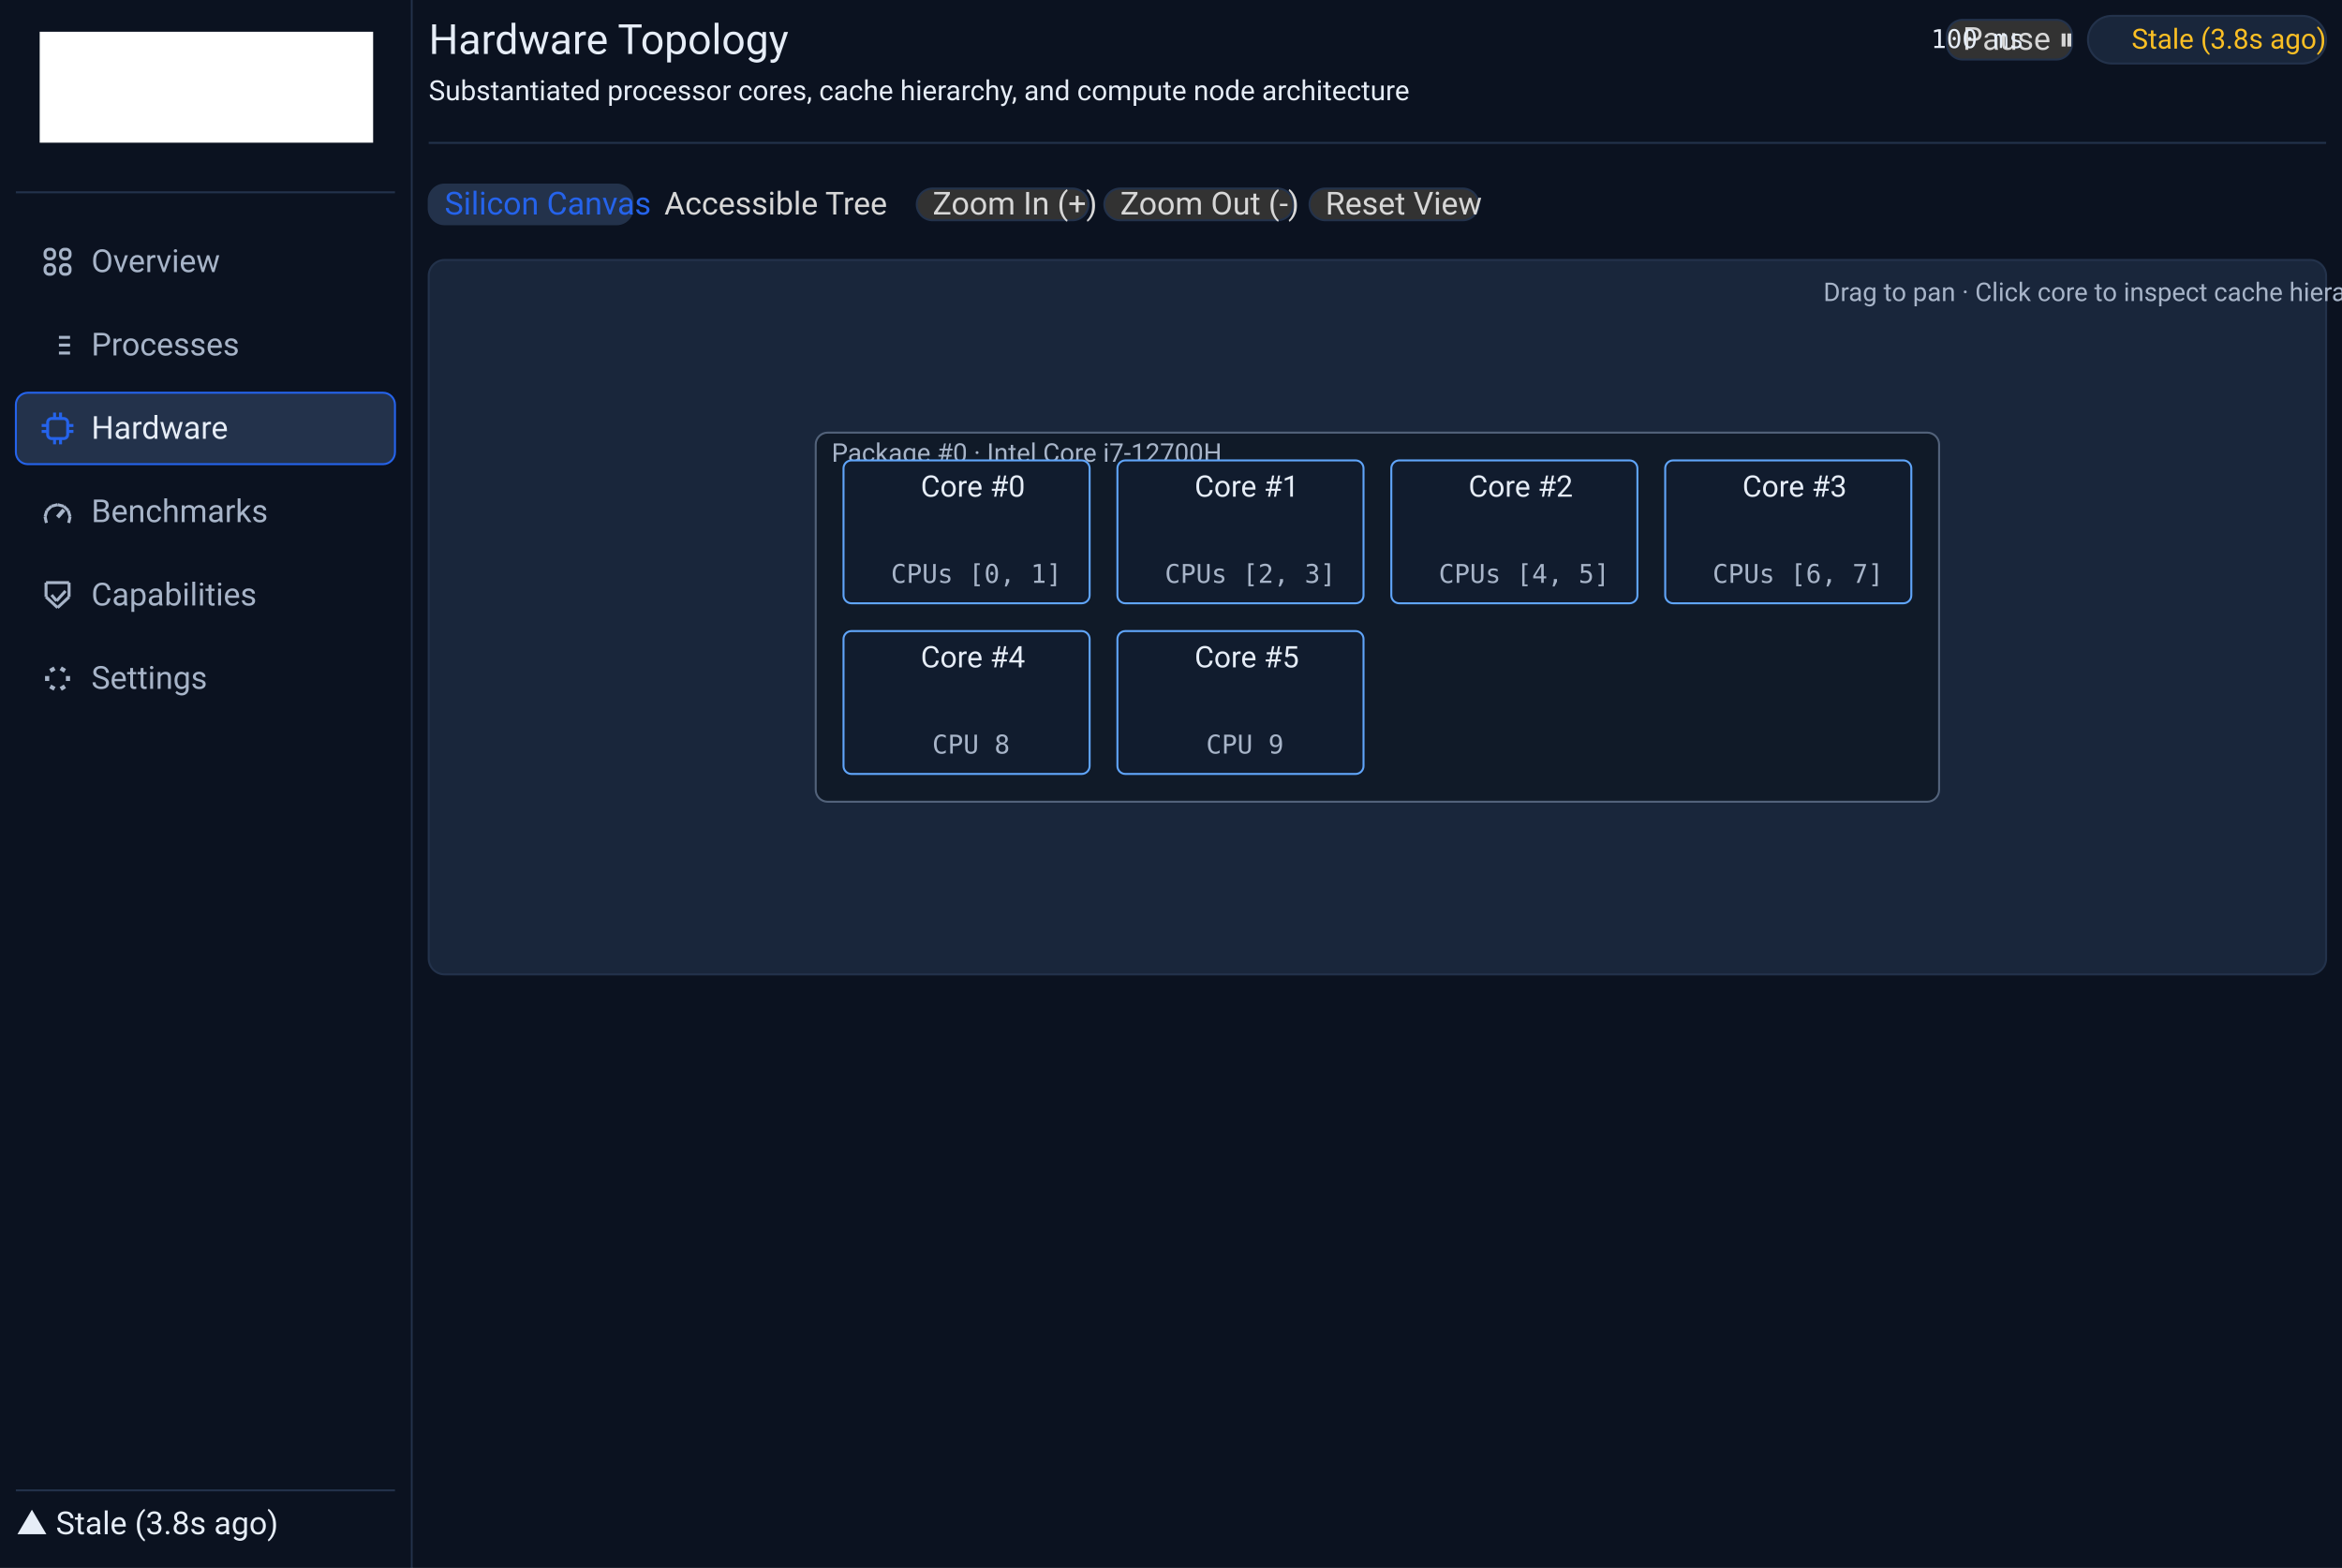
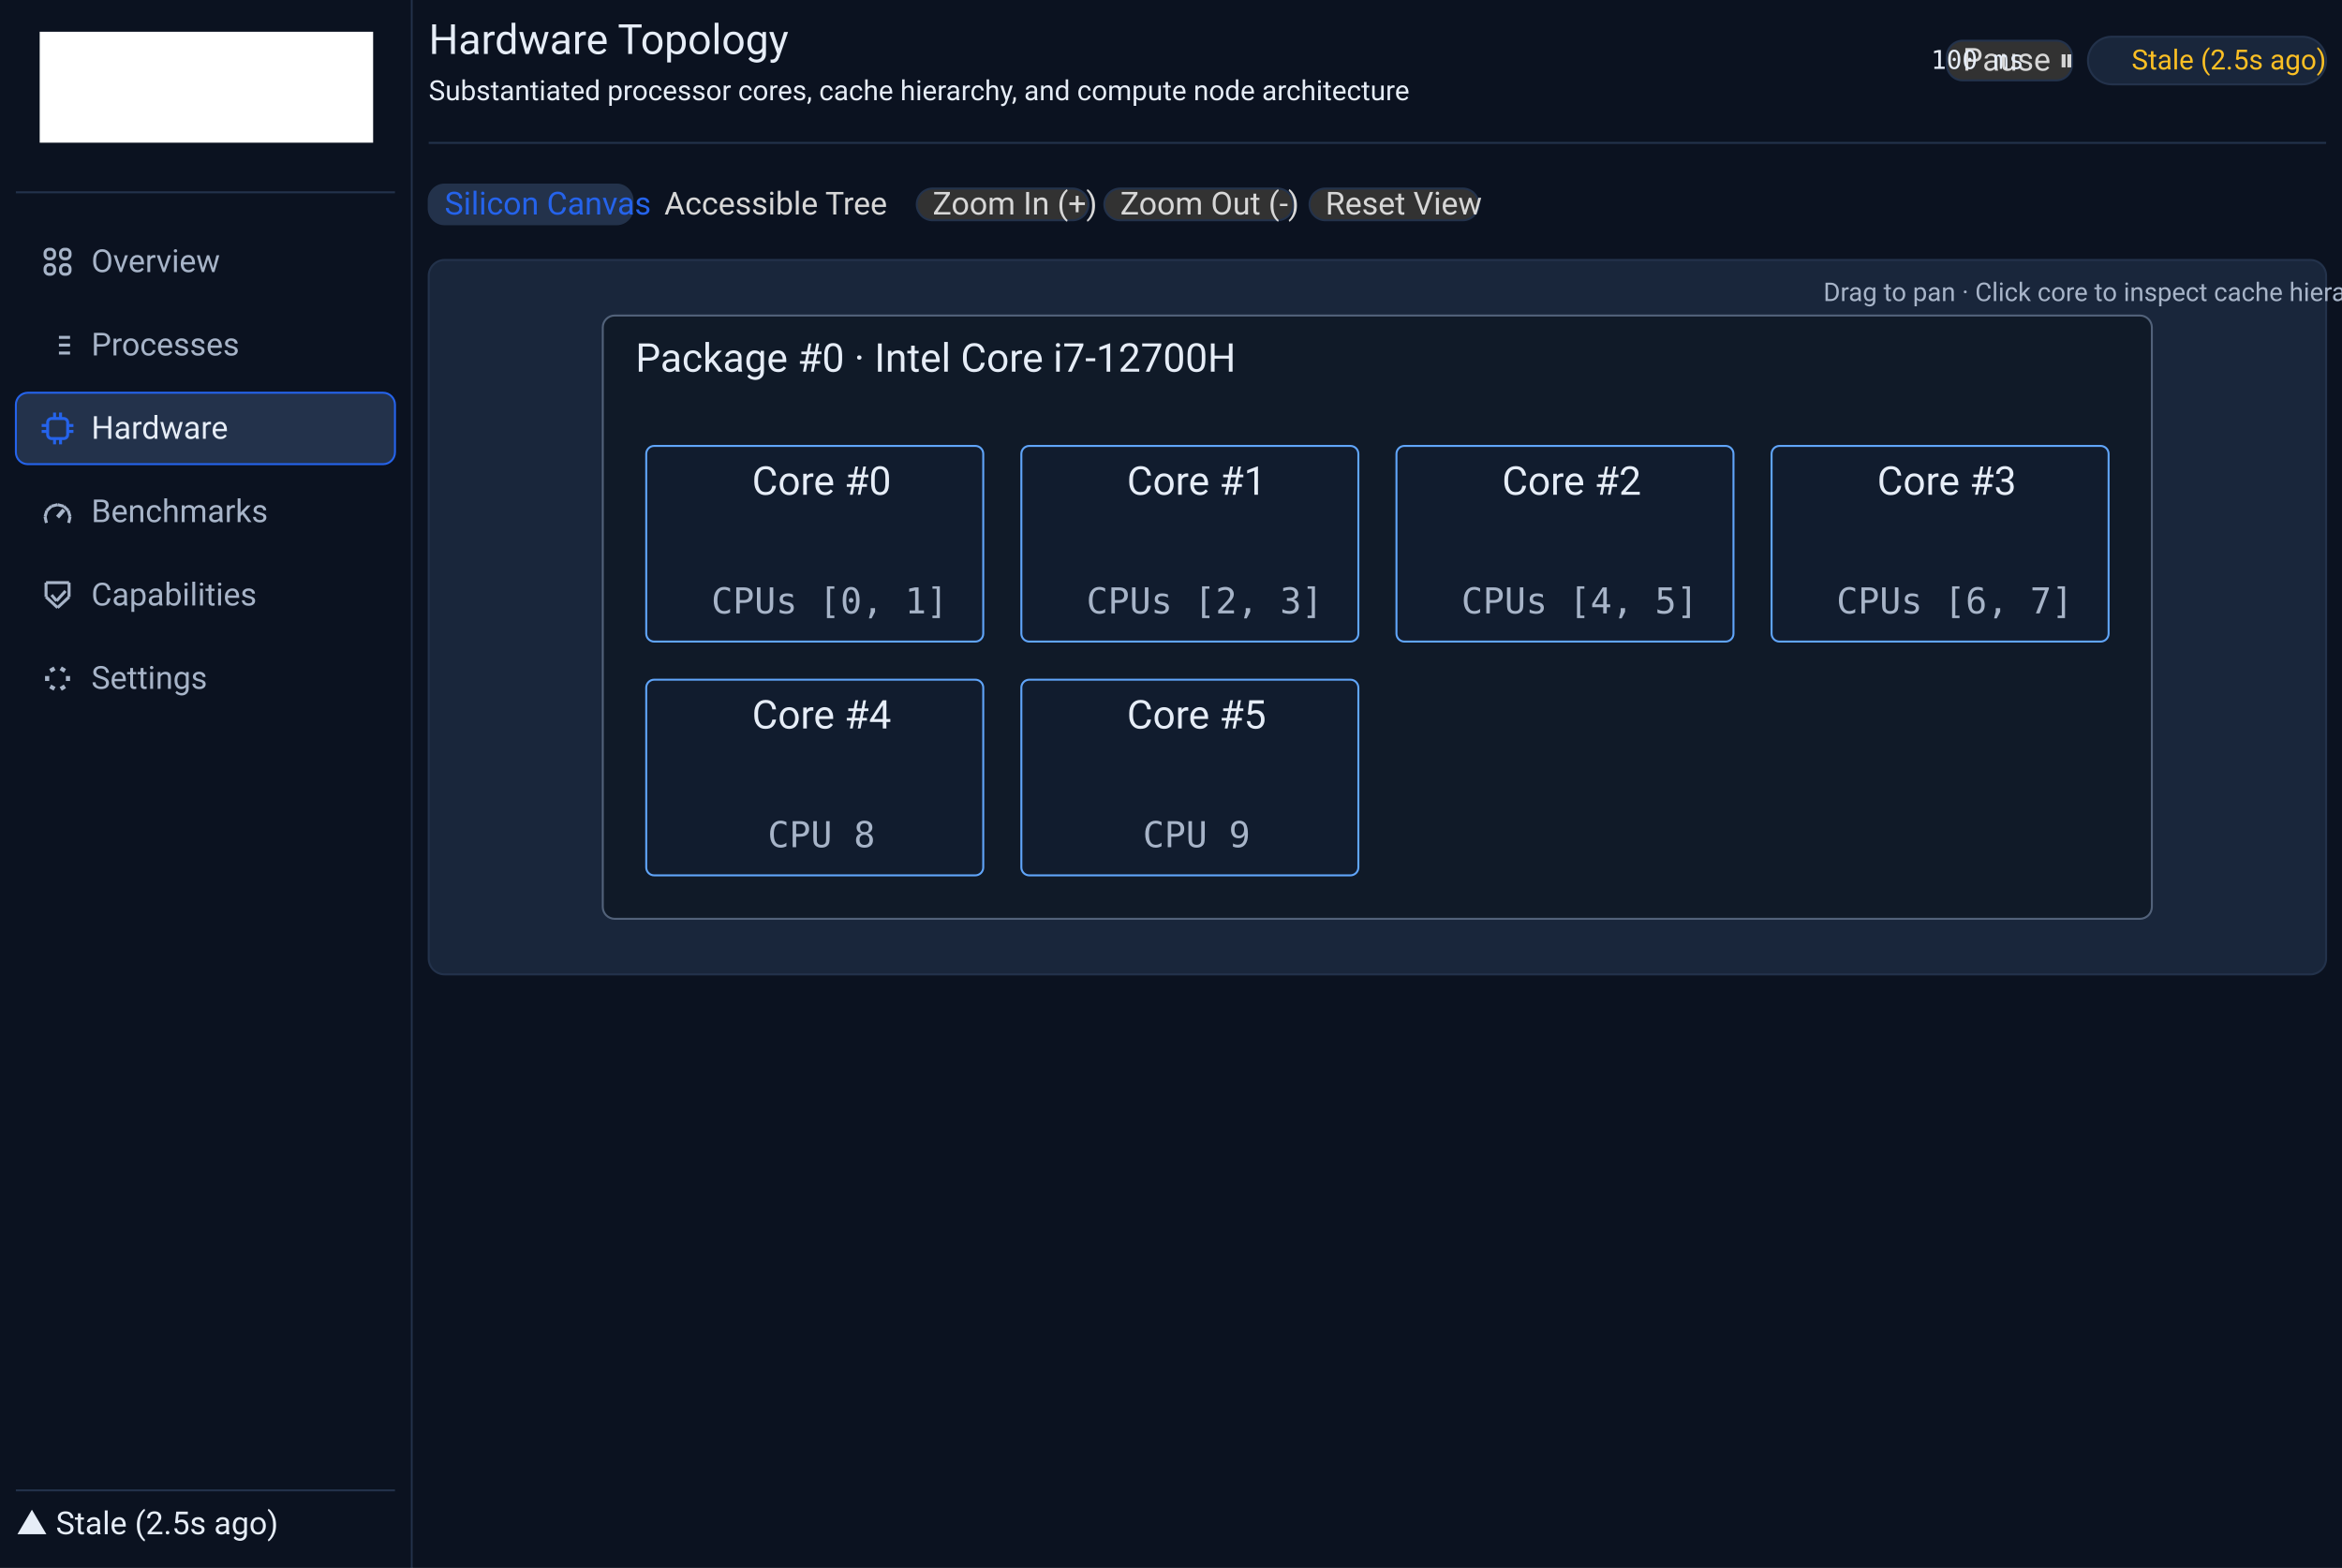
<svg xmlns="http://www.w3.org/2000/svg" width="1180" height="790" viewBox="0 0 1180 790">
  <style>
    text { font-family: -apple-system, BlinkMacSystemFont, "Segoe UI", Roboto, sans-serif; }
    .mono { font-family: "JetBrains Mono", Consolas, monospace; }
  </style>
  <rect width="100%" height="100%" fill="rgb(11, 18, 32)" />
+   <text x="1164.0" y="18.0" fill="rgba(255, 255, 255, 0.45)" font-size="10.0" font-weight="600" text-anchor="end">SIMULATED SAMPLE DATA - FIXTURE PREVIEW</text>
  <rect x="0.0" y="0.0" width="207.0" height="790.0" rx="0" fill="rgb(11, 18, 32)" stroke="rgba(0, 0, 0, 0.000)" stroke-width="0" />
  <rect x="20.0" y="16.0" width="168.0" height="55.9" rx="0" fill="rgb(255, 255, 255)" stroke="rgba(0, 0, 0, 0.000)" stroke-width="0" />
  <line x1="8.0" y1="96.9" x2="199.0" y2="96.9" stroke="rgb(35, 50, 75)" stroke-width="1.0" />
  <rect x="22.7" y="125.6" width="4.8" height="4.8" rx="2" fill="rgba(0, 0, 0, 0.000)" stroke="rgb(167, 180, 200)" stroke-width="1.5" />
  <rect x="30.5" y="125.6" width="4.8" height="4.8" rx="2" fill="rgba(0, 0, 0, 0.000)" stroke="rgb(167, 180, 200)" stroke-width="1.5" />
  <rect x="22.7" y="133.4" width="4.8" height="4.8" rx="2" fill="rgba(0, 0, 0, 0.000)" stroke="rgb(167, 180, 200)" stroke-width="1.5" />
  <rect x="30.5" y="133.4" width="4.8" height="4.8" rx="2" fill="rgba(0, 0, 0, 0.000)" stroke="rgb(167, 180, 200)" stroke-width="1.5" />
  <text x="46.0" y="137.1" fill="rgb(167, 180, 200)" font-size="16.0">Overview</text>
  <line x1="29.7" y1="170.0" x2="35.3" y2="170.0" stroke="rgb(167, 180, 200)" stroke-width="1.5" />
  <line x1="29.7" y1="173.9" x2="35.3" y2="173.9" stroke="rgb(167, 180, 200)" stroke-width="1.5" />
  <line x1="29.7" y1="177.9" x2="35.3" y2="177.9" stroke="rgb(167, 180, 200)" stroke-width="1.5" />
  <text x="46.0" y="179.1" fill="rgb(167, 180, 200)" font-size="16.0">Processes</text>
  <rect x="8.0" y="197.9" width="191.0" height="36.0" rx="6" fill="rgb(35, 50, 75)" stroke="rgba(0, 0, 0, 0.000)" stroke-width="0" />
  <rect x="8.0" y="197.9" width="191.0" height="36.0" rx="6" fill="rgba(0, 0, 0, 0.000)" stroke="rgb(37, 99, 235)" stroke-width="1" />
  <rect x="24.0" y="210.9" width="10.1" height="10.1" rx="2" fill="rgba(0, 0, 0, 0.000)" stroke="rgb(37, 99, 235)" stroke-width="1.5" />
  <line x1="27.5" y1="207.9" x2="27.5" y2="210.9" stroke="rgb(37, 99, 235)" stroke-width="1.5" />
  <line x1="27.5" y1="221.0" x2="27.5" y2="223.9" stroke="rgb(37, 99, 235)" stroke-width="1.5" />
  <line x1="21.0" y1="214.4" x2="24.0" y2="214.4" stroke="rgb(37, 99, 235)" stroke-width="1.5" />
  <line x1="34.0" y1="214.4" x2="37.0" y2="214.4" stroke="rgb(37, 99, 235)" stroke-width="1.5" />
  <line x1="30.5" y1="207.9" x2="30.5" y2="210.9" stroke="rgb(37, 99, 235)" stroke-width="1.5" />
  <line x1="30.5" y1="221.0" x2="30.5" y2="223.9" stroke="rgb(37, 99, 235)" stroke-width="1.5" />
  <line x1="21.0" y1="217.4" x2="24.0" y2="217.4" stroke="rgb(37, 99, 235)" stroke-width="1.5" />
  <line x1="34.0" y1="217.4" x2="37.0" y2="217.4" stroke="rgb(37, 99, 235)" stroke-width="1.5" />
  <text x="46.0" y="221.1" fill="rgb(230, 237, 247)" font-size="16.0">Hardware</text>
  <line x1="23.4" y1="263.5" x2="22.7" y2="260.4" stroke="rgb(167, 180, 200)" stroke-width="1.5" />
  <line x1="22.7" y1="260.4" x2="23.6" y2="257.3" stroke="rgb(167, 180, 200)" stroke-width="1.5" />
  <line x1="23.6" y1="257.3" x2="25.9" y2="255.1" stroke="rgb(167, 180, 200)" stroke-width="1.5" />
  <line x1="25.9" y1="255.1" x2="29.0" y2="254.3" stroke="rgb(167, 180, 200)" stroke-width="1.5" />
  <line x1="29.0" y1="254.3" x2="32.1" y2="255.1" stroke="rgb(167, 180, 200)" stroke-width="1.5" />
  <line x1="32.1" y1="255.1" x2="34.4" y2="257.3" stroke="rgb(167, 180, 200)" stroke-width="1.5" />
  <line x1="34.4" y1="257.3" x2="35.3" y2="260.4" stroke="rgb(167, 180, 200)" stroke-width="1.5" />
  <line x1="35.3" y1="260.4" x2="34.6" y2="263.5" stroke="rgb(167, 180, 200)" stroke-width="1.5" />
  <line x1="29.0" y1="260.6" x2="32.2" y2="256.9" stroke="rgb(167, 180, 200)" stroke-width="2.0" />
  <text x="46.0" y="263.1" fill="rgb(167, 180, 200)" font-size="16.0">Benchmarks</text>
  <line x1="23.2" y1="293.6" x2="34.8" y2="293.6" stroke="rgb(167, 180, 200)" stroke-width="1.5" />
  <line x1="34.8" y1="293.6" x2="34.8" y2="300.8" stroke="rgb(167, 180, 200)" stroke-width="1.5" />
  <line x1="34.8" y1="300.8" x2="29.0" y2="306.2" stroke="rgb(167, 180, 200)" stroke-width="1.5" />
  <line x1="29.0" y1="306.2" x2="23.2" y2="300.8" stroke="rgb(167, 180, 200)" stroke-width="1.5" />
  <line x1="23.2" y1="300.8" x2="23.2" y2="293.6" stroke="rgb(167, 180, 200)" stroke-width="1.5" />
  <line x1="26.0" y1="299.8" x2="28.5" y2="302.8" stroke="rgb(167, 180, 200)" stroke-width="1.5" />
  <line x1="28.5" y1="302.8" x2="33.0" y2="297.8" stroke="rgb(167, 180, 200)" stroke-width="1.5" />
  <text x="46.0" y="305.1" fill="rgb(167, 180, 200)" font-size="16.0">Capabilities</text>
  <line x1="33.2" y1="341.9" x2="35.3" y2="341.9" stroke="rgb(167, 180, 200)" stroke-width="2.5" />
  <line x1="31.1" y1="345.6" x2="32.2" y2="347.4" stroke="rgb(167, 180, 200)" stroke-width="2.5" />
  <line x1="26.9" y1="345.6" x2="25.9" y2="347.4" stroke="rgb(167, 180, 200)" stroke-width="2.5" />
  <line x1="24.8" y1="341.9" x2="22.7" y2="341.9" stroke="rgb(167, 180, 200)" stroke-width="2.5" />
  <line x1="26.9" y1="338.3" x2="25.9" y2="336.5" stroke="rgb(167, 180, 200)" stroke-width="2.5" />
  <line x1="31.1" y1="338.3" x2="32.2" y2="336.5" stroke="rgb(167, 180, 200)" stroke-width="2.5" />
  <text x="46.0" y="347.1" fill="rgb(167, 180, 200)" font-size="16.0">Settings</text>
-   <text x="8.0" y="773.1" fill="rgb(230, 237, 247)" font-size="16.0">▲ Stale (3.8s ago)</text>
+   <text x="8.0" y="773.1" fill="rgb(230, 237, 247)" font-size="16.0">▲ Stale (2.5s ago)</text>
  <line x1="8.0" y1="751.0" x2="199.0" y2="751.0" stroke="rgb(35, 50, 75)" stroke-width="1.0" />
  <line x1="207.5" y1="0.0" x2="207.5" y2="790.0" stroke="rgb(35, 50, 75)" stroke-width="1.0" />
  <rect x="208.0" y="0.0" width="972.0" height="790.0" rx="0" fill="rgb(11, 18, 32)" stroke="rgba(0, 0, 0, 0.000)" stroke-width="0" />
  <rect x="216.0" y="8.0" width="956.0" height="503.0" rx="0" fill="rgba(0, 0, 0, 0.000)" stroke="rgba(0, 0, 0, 0.000)" stroke-width="0" />
-   <rect x="1052.0" y="8.0" width="120.0" height="24.0" rx="12" fill="rgb(25, 38, 59)" stroke="rgba(0, 0, 0, 0.000)" stroke-width="0" />
-   <rect x="1052.0" y="8.0" width="120.0" height="24.0" rx="12" fill="rgba(0, 0, 0, 0.000)" stroke="rgb(35, 50, 75)" stroke-width="1" />
-   <text x="1074.0" y="24.5" fill="rgb(251, 191, 36)" font-size="14.0">Stale (3.8s ago)</text>
-   <rect x="980.9" y="10.0" width="63.1" height="20.0" rx="8" fill="rgb(50, 50, 50)" stroke="rgb(35, 50, 75)" stroke-width="1" />
-   <text x="988.9" y="25.1" fill="rgb(215, 215, 215)" font-size="16.0">Pause ⏸</text>
-   <text x="972.9" y="24.2" fill="rgb(230, 237, 247)" font-size="13.0" class="mono">100 ms</text>
  <text x="216.0" y="27.2" fill="rgb(230, 237, 247)" font-size="21.0">Hardware Topology</text>
  <text x="216.0" y="50.5" fill="rgb(230, 237, 247)" font-size="14.0">Substantiated processor cores, cache hierarchy, and compute node architecture</text>
+   <rect x="1052.0" y="18.5" width="120.0" height="24.0" rx="12" fill="rgb(25, 38, 59)" stroke="rgba(0, 0, 0, 0.000)" stroke-width="0" />
+   <rect x="1052.0" y="18.5" width="120.0" height="24.0" rx="12" fill="rgba(0, 0, 0, 0.000)" stroke="rgb(35, 50, 75)" stroke-width="1" />
+   <text x="1074.0" y="35.0" fill="rgb(251, 191, 36)" font-size="14.0">Stale (2.5s ago)</text>
+   <rect x="980.9" y="20.5" width="63.1" height="20.0" rx="8" fill="rgb(50, 50, 50)" stroke="rgb(35, 50, 75)" stroke-width="1" />
+   <text x="988.9" y="35.6" fill="rgb(215, 215, 215)" font-size="16.0">Pause ⏸</text>
+   <text x="972.9" y="34.7" fill="rgb(230, 237, 247)" font-size="13.0" class="mono">100 ms</text>
  <line x1="216.0" y1="72.0" x2="1172.0" y2="72.0" stroke="rgb(35, 50, 75)" stroke-width="1.0" />
  <rect x="216.0" y="93.0" width="102.7" height="20.0" rx="8" fill="rgb(35, 50, 75)" stroke="rgb(35, 50, 75)" stroke-width="1" />
  <text x="224.0" y="108.1" fill="rgb(37, 99, 235)" font-size="16.0">Silicon Canvas</text>
  <rect x="326.7" y="93.0" width="111.3" height="20.0" rx="8" fill="rgba(0, 0, 0, 0.000)" stroke="rgba(0, 0, 0, 0.000)" stroke-width="1" />
  <text x="334.7" y="108.1" fill="rgb(215, 215, 215)" font-size="16.0">Accessible Tree</text>
  <rect x="461.9" y="95.0" width="86.5" height="16.0" rx="8" fill="rgb(50, 50, 50)" stroke="rgb(35, 50, 75)" stroke-width="1" />
  <text x="469.9" y="108.1" fill="rgb(215, 215, 215)" font-size="16.0">Zoom In (+)</text>
  <rect x="556.4" y="95.0" width="95.3" height="16.0" rx="8" fill="rgb(50, 50, 50)" stroke="rgb(35, 50, 75)" stroke-width="1" />
  <text x="564.4" y="108.1" fill="rgb(215, 215, 215)" font-size="16.0">Zoom Out (-)</text>
  <rect x="659.8" y="95.0" width="85.2" height="16.0" rx="8" fill="rgb(50, 50, 50)" stroke="rgb(35, 50, 75)" stroke-width="1" />
  <text x="667.8" y="108.1" fill="rgb(215, 215, 215)" font-size="16.0">Reset View</text>
  <rect x="216.0" y="131.0" width="956.0" height="360.0" rx="8" fill="rgb(25, 38, 59)" stroke="rgba(0, 0, 0, 0.000)" stroke-width="0" />
  <rect x="216.0" y="131.0" width="956.0" height="360.0" rx="8" fill="rgba(0, 0, 0, 0.000)" stroke="rgb(35, 50, 75)" stroke-width="1" />
-   <rect x="411.0" y="218.0" width="566.0" height="186.0" rx="6" fill="rgba(9, 14, 23, 0.502)" stroke="rgba(0, 0, 0, 0.000)" stroke-width="0" />
-   <rect x="411.0" y="218.0" width="566.0" height="186.0" rx="6" fill="rgba(0, 0, 0, 0.000)" stroke="rgb(82, 98, 122)" stroke-width="1" />
-   <text x="419.0" y="232.7" fill="rgb(167, 180, 200)" font-size="13.0">Package #0 · Intel Core i7-12700H</text>
+   <rect x="303.7" y="159.0" width="780.5" height="304.0" rx="6" fill="rgba(9, 14, 23, 0.502)" stroke="rgba(0, 0, 0, 0.000)" stroke-width="0" />
+   <rect x="303.7" y="159.0" width="780.5" height="304.0" rx="6" fill="rgba(0, 0, 0, 0.000)" stroke="rgb(82, 98, 122)" stroke-width="1" />
+   <text x="320.2" y="187.3" fill="rgb(230, 237, 247)" font-size="20.0">Package #0 · Intel Core i7-12700H</text>
  <text x="918.7" y="151.7" fill="rgb(167, 180, 200)" font-size="13.0">Drag to pan · Click core to inspect cache hierarchy</text>
-   <rect x="425.0" y="232.0" width="124.0" height="72.0" rx="4" fill="rgb(17, 28, 46)" stroke="rgba(0, 0, 0, 0.000)" stroke-width="0" />
-   <rect x="425.0" y="232.0" width="124.0" height="72.0" rx="4" fill="rgba(0, 0, 0, 0.000)" stroke="rgb(96, 165, 250)" stroke-width="1" />
-   <text x="463.9" y="250.3" fill="rgb(230, 237, 247)" font-size="15.0">Core #0</text>
-   <text x="448.9" y="293.7" fill="rgb(167, 180, 200)" font-size="13.0" class="mono">CPUs [0, 1]</text>
-   <rect x="563.0" y="232.0" width="124.0" height="72.0" rx="4" fill="rgb(17, 28, 46)" stroke="rgba(0, 0, 0, 0.000)" stroke-width="0" />
-   <rect x="563.0" y="232.0" width="124.0" height="72.0" rx="4" fill="rgba(0, 0, 0, 0.000)" stroke="rgb(96, 165, 250)" stroke-width="1" />
-   <text x="601.9" y="250.3" fill="rgb(230, 237, 247)" font-size="15.0">Core #1</text>
-   <text x="586.9" y="293.7" fill="rgb(167, 180, 200)" font-size="13.0" class="mono">CPUs [2, 3]</text>
-   <rect x="701.0" y="232.0" width="124.0" height="72.0" rx="4" fill="rgb(17, 28, 46)" stroke="rgba(0, 0, 0, 0.000)" stroke-width="0" />
-   <rect x="701.0" y="232.0" width="124.0" height="72.0" rx="4" fill="rgba(0, 0, 0, 0.000)" stroke="rgb(96, 165, 250)" stroke-width="1" />
-   <text x="739.9" y="250.3" fill="rgb(230, 237, 247)" font-size="15.0">Core #2</text>
-   <text x="724.9" y="293.7" fill="rgb(167, 180, 200)" font-size="13.0" class="mono">CPUs [4, 5]</text>
-   <rect x="839.0" y="232.0" width="124.0" height="72.0" rx="4" fill="rgb(17, 28, 46)" stroke="rgba(0, 0, 0, 0.000)" stroke-width="0" />
-   <rect x="839.0" y="232.0" width="124.0" height="72.0" rx="4" fill="rgba(0, 0, 0, 0.000)" stroke="rgb(96, 165, 250)" stroke-width="1" />
-   <text x="877.9" y="250.3" fill="rgb(230, 237, 247)" font-size="15.0">Core #3</text>
-   <text x="862.9" y="293.7" fill="rgb(167, 180, 200)" font-size="13.0" class="mono">CPUs [6, 7]</text>
-   <rect x="425.0" y="318.0" width="124.0" height="72.0" rx="4" fill="rgb(17, 28, 46)" stroke="rgba(0, 0, 0, 0.000)" stroke-width="0" />
-   <rect x="425.0" y="318.0" width="124.0" height="72.0" rx="4" fill="rgba(0, 0, 0, 0.000)" stroke="rgb(96, 165, 250)" stroke-width="1" />
-   <text x="463.9" y="336.3" fill="rgb(230, 237, 247)" font-size="15.0">Core #4</text>
-   <text x="469.7" y="379.7" fill="rgb(167, 180, 200)" font-size="13.0" class="mono">CPU 8</text>
-   <rect x="563.0" y="318.0" width="124.0" height="72.0" rx="4" fill="rgb(17, 28, 46)" stroke="rgba(0, 0, 0, 0.000)" stroke-width="0" />
-   <rect x="563.0" y="318.0" width="124.0" height="72.0" rx="4" fill="rgba(0, 0, 0, 0.000)" stroke="rgb(96, 165, 250)" stroke-width="1" />
-   <text x="601.9" y="336.3" fill="rgb(230, 237, 247)" font-size="15.0">Core #5</text>
-   <text x="607.7" y="379.7" fill="rgb(167, 180, 200)" font-size="13.0" class="mono">CPU 9</text>
+   <rect x="325.6" y="224.7" width="169.8" height="98.6" rx="4" fill="rgb(17, 28, 46)" stroke="rgba(0, 0, 0, 0.000)" stroke-width="0" />
+   <rect x="325.6" y="224.7" width="169.8" height="98.6" rx="4" fill="rgba(0, 0, 0, 0.000)" stroke="rgb(96, 165, 250)" stroke-width="1" />
+   <text x="378.9" y="249.3" fill="rgb(230, 237, 247)" font-size="20.0">Core #0</text>
+   <text x="358.4" y="309.1" fill="rgb(167, 180, 200)" font-size="18.0" class="mono">CPUs [0, 1]</text>
+   <rect x="514.6" y="224.7" width="169.8" height="98.6" rx="4" fill="rgb(17, 28, 46)" stroke="rgba(0, 0, 0, 0.000)" stroke-width="0" />
+   <rect x="514.6" y="224.7" width="169.8" height="98.6" rx="4" fill="rgba(0, 0, 0, 0.000)" stroke="rgb(96, 165, 250)" stroke-width="1" />
+   <text x="567.8" y="249.3" fill="rgb(230, 237, 247)" font-size="20.0">Core #1</text>
+   <text x="547.4" y="309.1" fill="rgb(167, 180, 200)" font-size="18.0" class="mono">CPUs [2, 3]</text>
+   <rect x="703.6" y="224.7" width="169.8" height="98.6" rx="4" fill="rgb(17, 28, 46)" stroke="rgba(0, 0, 0, 0.000)" stroke-width="0" />
+   <rect x="703.6" y="224.7" width="169.8" height="98.6" rx="4" fill="rgba(0, 0, 0, 0.000)" stroke="rgb(96, 165, 250)" stroke-width="1" />
+   <text x="756.8" y="249.3" fill="rgb(230, 237, 247)" font-size="20.0">Core #2</text>
+   <text x="736.3" y="309.1" fill="rgb(167, 180, 200)" font-size="18.0" class="mono">CPUs [4, 5]</text>
+   <rect x="892.6" y="224.7" width="169.8" height="98.6" rx="4" fill="rgb(17, 28, 46)" stroke="rgba(0, 0, 0, 0.000)" stroke-width="0" />
+   <rect x="892.6" y="224.7" width="169.8" height="98.6" rx="4" fill="rgba(0, 0, 0, 0.000)" stroke="rgb(96, 165, 250)" stroke-width="1" />
+   <text x="945.8" y="249.3" fill="rgb(230, 237, 247)" font-size="20.0">Core #3</text>
+   <text x="925.3" y="309.1" fill="rgb(167, 180, 200)" font-size="18.0" class="mono">CPUs [6, 7]</text>
+   <rect x="325.6" y="342.5" width="169.8" height="98.6" rx="4" fill="rgb(17, 28, 46)" stroke="rgba(0, 0, 0, 0.000)" stroke-width="0" />
+   <rect x="325.6" y="342.5" width="169.8" height="98.6" rx="4" fill="rgba(0, 0, 0, 0.000)" stroke="rgb(96, 165, 250)" stroke-width="1" />
+   <text x="378.9" y="367.1" fill="rgb(230, 237, 247)" font-size="20.0">Core #4</text>
+   <text x="386.8" y="426.9" fill="rgb(167, 180, 200)" font-size="18.0" class="mono">CPU 8</text>
+   <rect x="514.6" y="342.5" width="169.8" height="98.6" rx="4" fill="rgb(17, 28, 46)" stroke="rgba(0, 0, 0, 0.000)" stroke-width="0" />
+   <rect x="514.6" y="342.5" width="169.8" height="98.6" rx="4" fill="rgba(0, 0, 0, 0.000)" stroke="rgb(96, 165, 250)" stroke-width="1" />
+   <text x="567.8" y="367.1" fill="rgb(230, 237, 247)" font-size="20.0">Core #5</text>
+   <text x="575.8" y="426.9" fill="rgb(167, 180, 200)" font-size="18.0" class="mono">CPU 9</text>
</svg>
